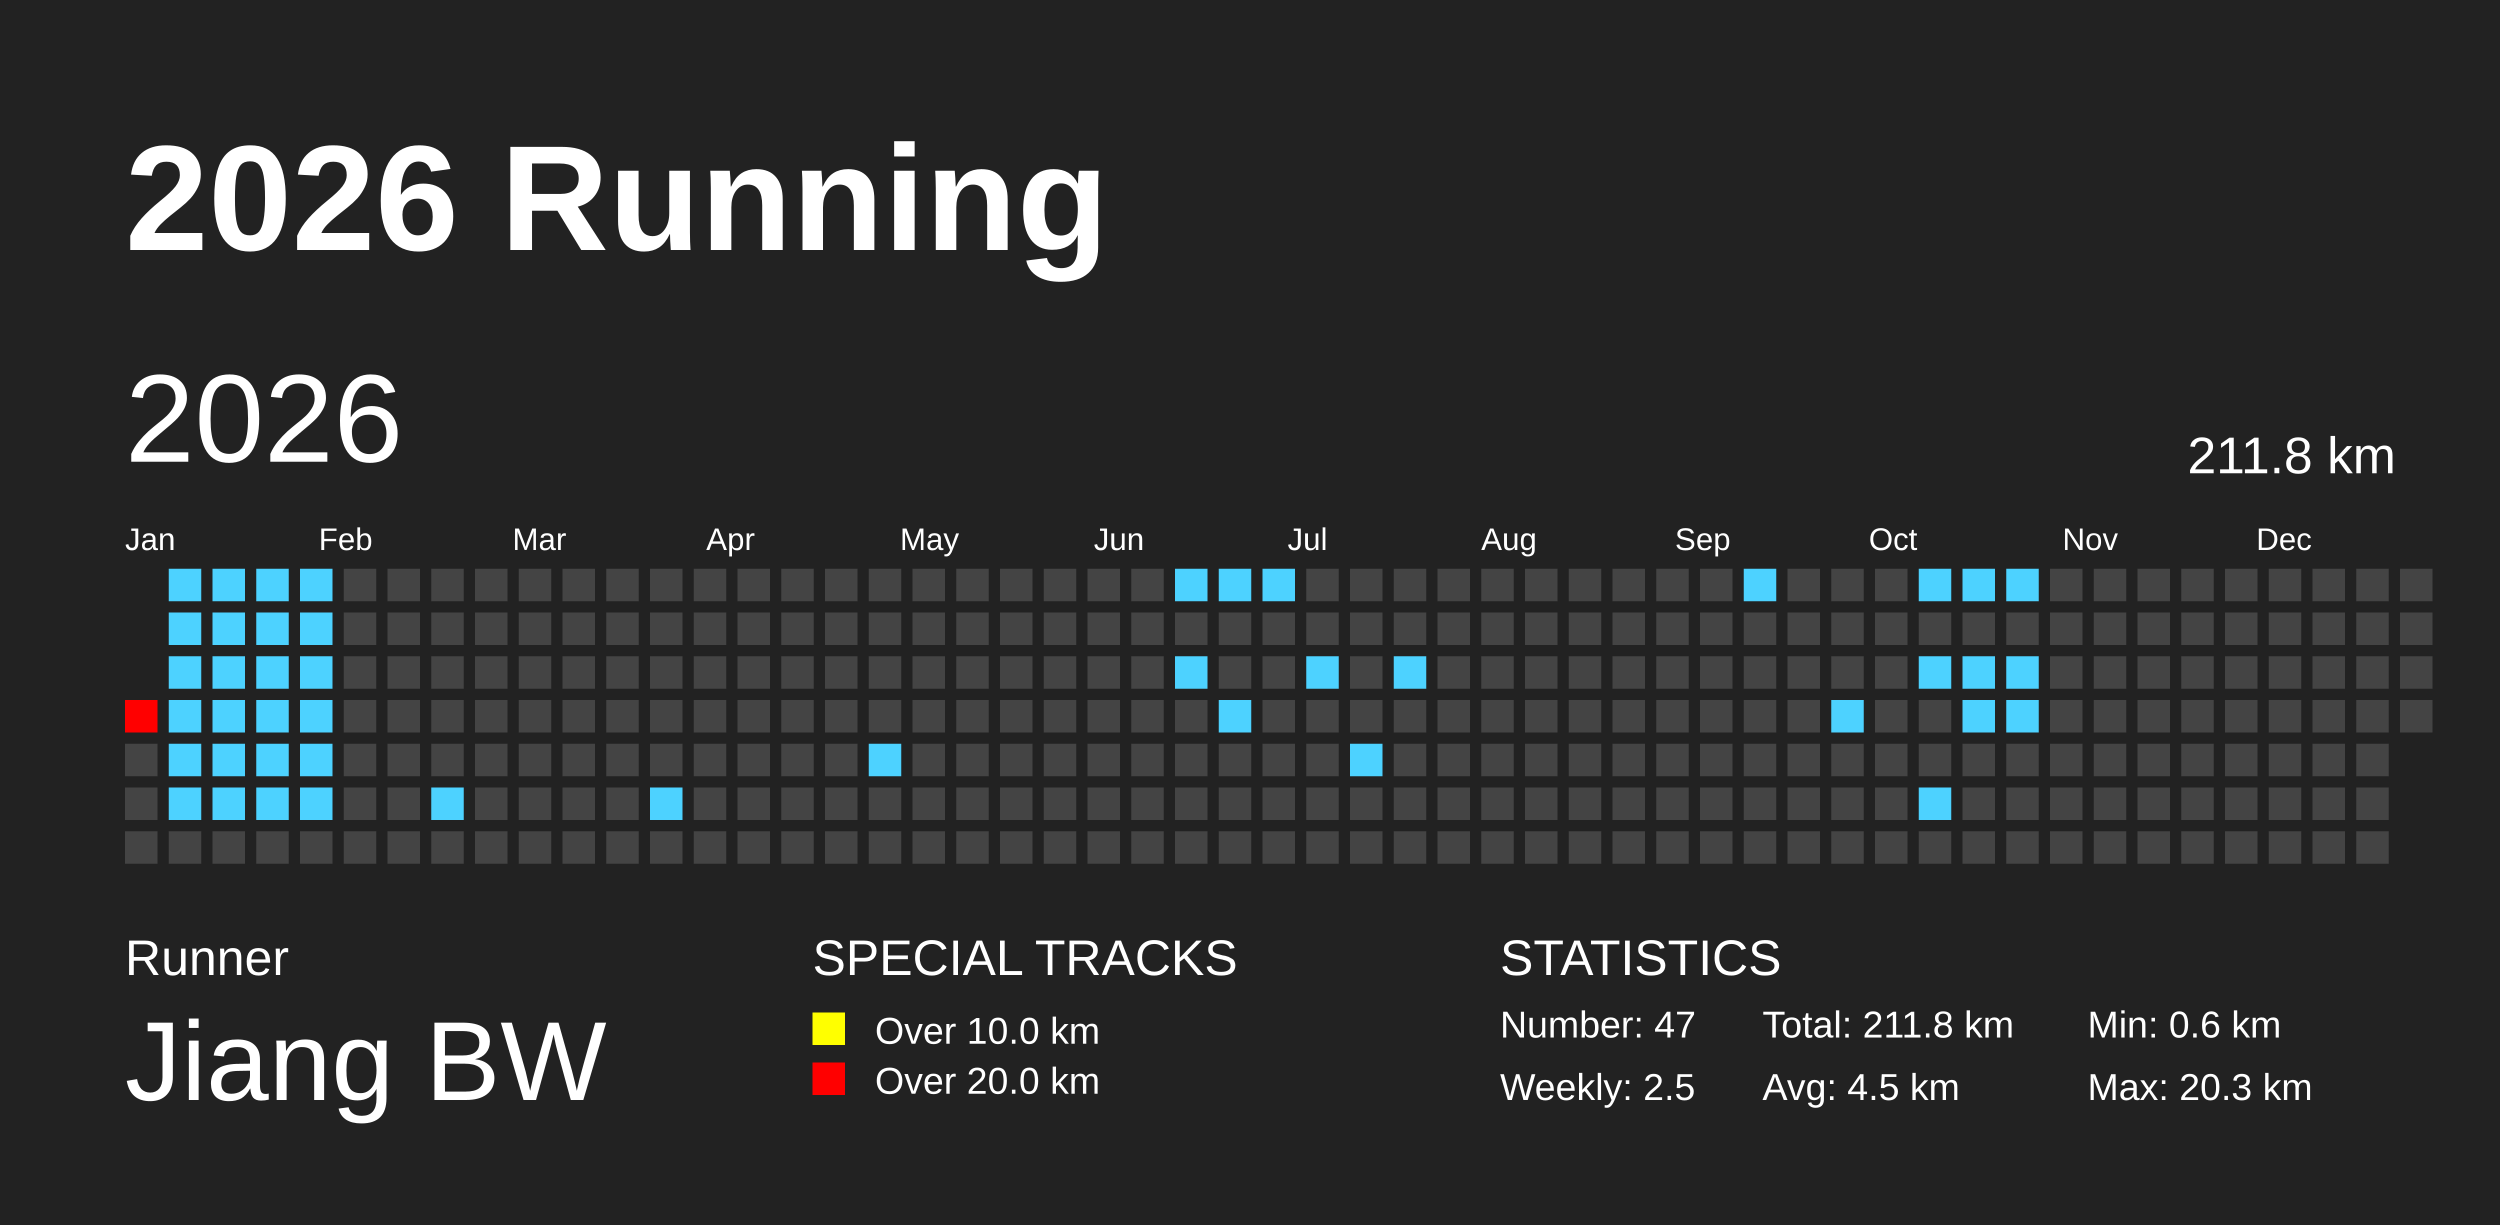
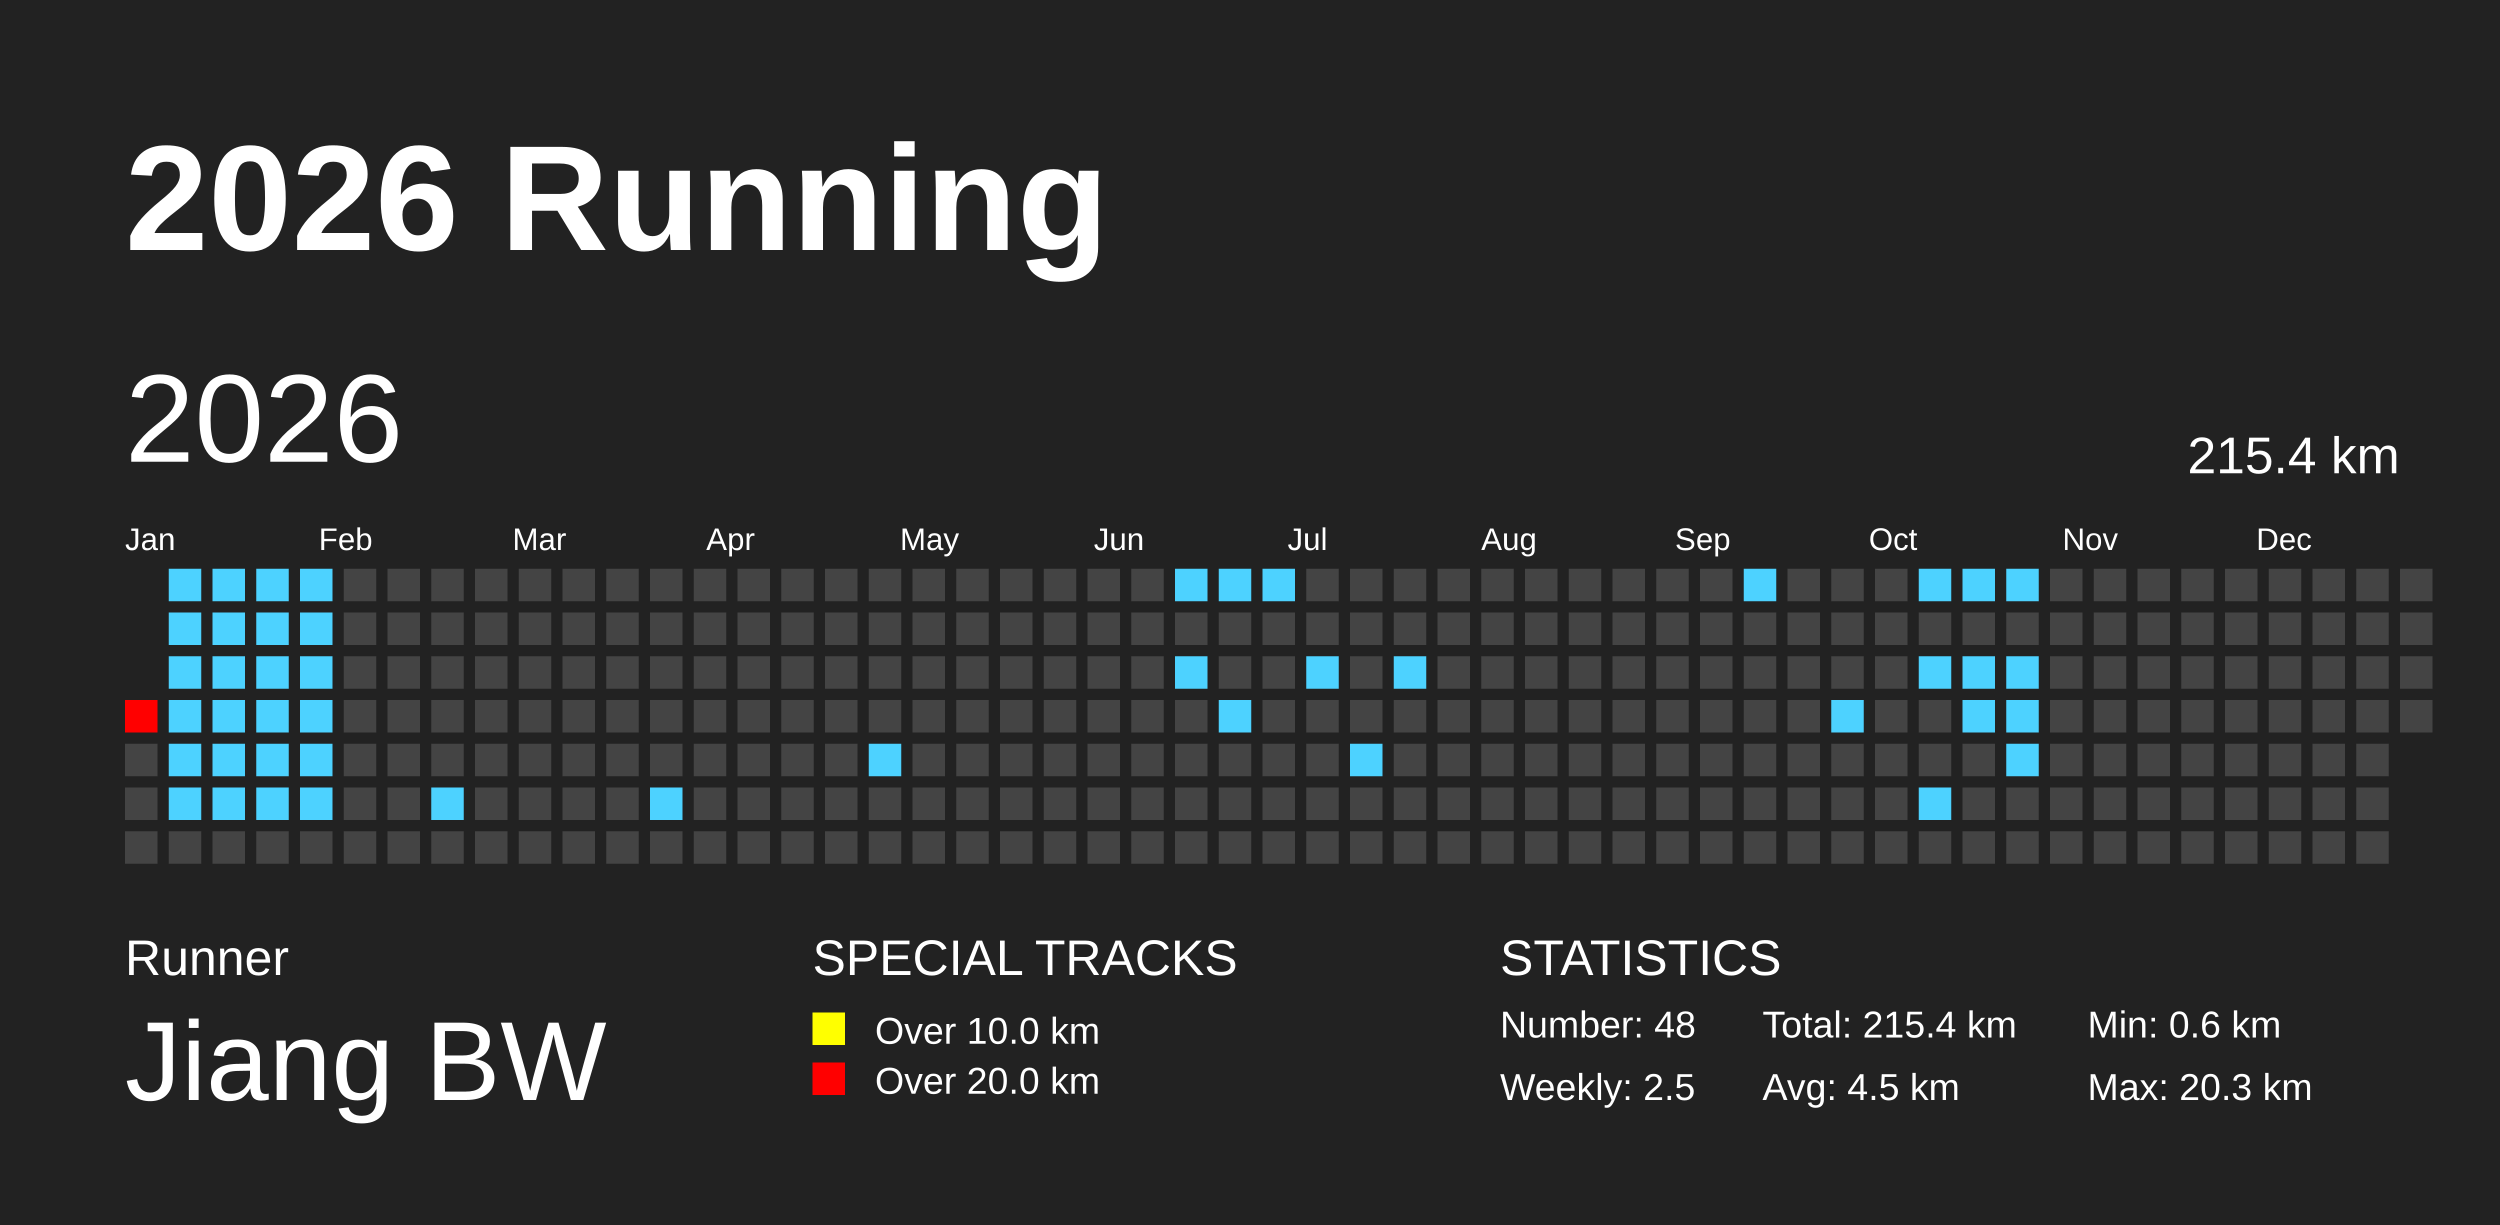
<svg xmlns="http://www.w3.org/2000/svg" baseProfile="full" height="98mm" version="1.1" viewBox="0,0,200,98" width="200mm">
  <defs />
  <rect fill="#222222" height="98" width="200" x="0" y="0" />
  <text fill="#FFFFFF" style="font-size:12px; font-family:Arial; font-weight:bold;" x="10" y="20">2026 Running</text>
  <text fill="#FFFFFF" style="font-size:4px; font-family:Arial" x="10" y="78">Runner</text>
  <text fill="#FFFFFF" style="font-size:9px; font-family:Arial" x="10" y="88">Jiang BW</text>
  <text fill="#FFFFFF" style="font-size:4px; font-family:Arial" x="65" y="78">SPECIAL TRACKS</text>
  <rect fill="yellow" height="2.6" width="2.6" x="65" y="81" />
  <text fill="#FFFFFF" style="font-size:3px; font-family:Arial" x="70" y="83.5">Over 10.0 km</text>
  <rect fill="red" height="2.6" width="2.6" x="65" y="85" />
  <text fill="#FFFFFF" style="font-size:3px; font-family:Arial" x="70" y="87.5">Over 20.0 km</text>
  <text fill="#FFFFFF" style="font-size:4px; font-family:Arial" x="120" y="78">STATISTICS</text>
-   <text fill="#FFFFFF" style="font-size:3px; font-family:Arial" x="120" y="83">Number: 47</text>
+   <text fill="#FFFFFF" style="font-size:3px; font-family:Arial" x="120" y="83">Number: 48</text>
  <text fill="#FFFFFF" style="font-size:3px; font-family:Arial" x="120" y="88">Weekly: 2.5</text>
-   <text fill="#FFFFFF" style="font-size:3px; font-family:Arial" x="141" y="83">Total: 211.8 km</text>
+   <text fill="#FFFFFF" style="font-size:3px; font-family:Arial" x="141" y="83">Total: 215.4 km</text>
  <text fill="#FFFFFF" style="font-size:3px; font-family:Arial" x="141" y="88">Avg: 4.5 km</text>
  <text fill="#FFFFFF" style="font-size:3px; font-family:Arial" x="167" y="83">Min: 0.6 km</text>
  <text fill="#FFFFFF" style="font-size:3px; font-family:Arial" x="167" y="88">Max: 20.3 km</text>
  <text dominant-baseline="hanging" fill="#FFFFFF" style="font-size:10.0px; font-family:Arial;" x="10" y="30">2026</text>
-   <text dominant-baseline="hanging" fill="#FFFFFF" style="font-size:4.125px; font-family:Arial;" x="175" y="35">211.8 km</text>
+   <text dominant-baseline="hanging" fill="#FFFFFF" style="font-size:4.125px; font-family:Arial;" x="175" y="35">215.4 km</text>
  <text fill="#FFFFFF" style="font-size:2.5px; font-family:Arial" x="10.0" y="44">Jan</text>
  <text fill="#FFFFFF" style="font-size:2.5px; font-family:Arial" x="25.5" y="44">Feb</text>
  <text fill="#FFFFFF" style="font-size:2.5px; font-family:Arial" x="41.0" y="44">Mar</text>
  <text fill="#FFFFFF" style="font-size:2.5px; font-family:Arial" x="56.5" y="44">Apr</text>
  <text fill="#FFFFFF" style="font-size:2.5px; font-family:Arial" x="72.0" y="44">May</text>
  <text fill="#FFFFFF" style="font-size:2.5px; font-family:Arial" x="87.5" y="44">Jun</text>
  <text fill="#FFFFFF" style="font-size:2.5px; font-family:Arial" x="103.0" y="44">Jul</text>
  <text fill="#FFFFFF" style="font-size:2.5px; font-family:Arial" x="118.5" y="44">Aug</text>
  <text fill="#FFFFFF" style="font-size:2.5px; font-family:Arial" x="134.0" y="44">Sep</text>
  <text fill="#FFFFFF" style="font-size:2.5px; font-family:Arial" x="149.5" y="44">Oct</text>
  <text fill="#FFFFFF" style="font-size:2.5px; font-family:Arial" x="165.0" y="44">Nov</text>
  <text fill="#FFFFFF" style="font-size:2.5px; font-family:Arial" x="180.5" y="44">Dec</text>
  <rect fill="red" height="2.6" width="2.6" x="10.0" y="56.0" />
  <rect fill="#444444" height="2.6" width="2.6" x="10.0" y="59.5" />
  <rect fill="#444444" height="2.6" width="2.6" x="10.0" y="63.0" />
  <rect fill="#444444" height="2.6" width="2.6" x="10.0" y="66.5" />
  <rect fill="#4dd2ff" height="2.6" width="2.6" x="13.5" y="45.5" />
  <rect fill="#4dd2ff" height="2.6" width="2.6" x="13.5" y="49.0" />
  <rect fill="#4dd2ff" height="2.6" width="2.6" x="13.5" y="52.5" />
  <rect fill="#4dd2ff" height="2.6" width="2.6" x="13.5" y="56.0" />
  <rect fill="#4dd2ff" height="2.6" width="2.6" x="13.5" y="59.5" />
  <rect fill="#4dd2ff" height="2.6" width="2.6" x="13.5" y="63.0" />
  <rect fill="#444444" height="2.6" width="2.6" x="13.5" y="66.5" />
  <rect fill="#4dd2ff" height="2.6" width="2.6" x="17.0" y="45.5" />
  <rect fill="#4dd2ff" height="2.6" width="2.6" x="17.0" y="49.0" />
  <rect fill="#4dd2ff" height="2.6" width="2.6" x="17.0" y="52.5" />
  <rect fill="#4dd2ff" height="2.6" width="2.6" x="17.0" y="56.0" />
  <rect fill="#4dd2ff" height="2.6" width="2.6" x="17.0" y="59.5" />
  <rect fill="#4dd2ff" height="2.6" width="2.6" x="17.0" y="63.0" />
  <rect fill="#444444" height="2.6" width="2.6" x="17.0" y="66.5" />
  <rect fill="#4dd2ff" height="2.6" width="2.6" x="20.5" y="45.5" />
  <rect fill="#4dd2ff" height="2.6" width="2.6" x="20.5" y="49.0" />
  <rect fill="#4dd2ff" height="2.6" width="2.6" x="20.5" y="52.5" />
  <rect fill="#4dd2ff" height="2.6" width="2.6" x="20.5" y="56.0" />
  <rect fill="#4dd2ff" height="2.6" width="2.6" x="20.5" y="59.5" />
  <rect fill="#4dd2ff" height="2.6" width="2.6" x="20.5" y="63.0" />
  <rect fill="#444444" height="2.6" width="2.6" x="20.5" y="66.5" />
  <rect fill="#4dd2ff" height="2.6" width="2.6" x="24.0" y="45.5" />
  <rect fill="#4dd2ff" height="2.6" width="2.6" x="24.0" y="49.0" />
  <rect fill="#4dd2ff" height="2.6" width="2.6" x="24.0" y="52.5" />
  <rect fill="#4dd2ff" height="2.6" width="2.6" x="24.0" y="56.0" />
  <rect fill="#4dd2ff" height="2.6" width="2.6" x="24.0" y="59.5" />
  <rect fill="#4dd2ff" height="2.6" width="2.6" x="24.0" y="63.0" />
  <rect fill="#444444" height="2.6" width="2.6" x="24.0" y="66.5" />
  <rect fill="#444444" height="2.6" width="2.6" x="27.5" y="45.5" />
  <rect fill="#444444" height="2.6" width="2.6" x="27.5" y="49.0" />
  <rect fill="#444444" height="2.6" width="2.6" x="27.5" y="52.5" />
  <rect fill="#444444" height="2.6" width="2.6" x="27.5" y="56.0" />
  <rect fill="#444444" height="2.6" width="2.6" x="27.5" y="59.5" />
  <rect fill="#444444" height="2.6" width="2.6" x="27.5" y="63.0" />
  <rect fill="#444444" height="2.6" width="2.6" x="27.5" y="66.5" />
  <rect fill="#444444" height="2.6" width="2.6" x="31.0" y="45.5" />
  <rect fill="#444444" height="2.6" width="2.6" x="31.0" y="49.0" />
  <rect fill="#444444" height="2.6" width="2.6" x="31.0" y="52.5" />
  <rect fill="#444444" height="2.6" width="2.6" x="31.0" y="56.0" />
  <rect fill="#444444" height="2.6" width="2.6" x="31.0" y="59.5" />
  <rect fill="#444444" height="2.6" width="2.6" x="31.0" y="63.0" />
  <rect fill="#444444" height="2.6" width="2.6" x="31.0" y="66.5" />
  <rect fill="#444444" height="2.6" width="2.6" x="34.5" y="45.5" />
  <rect fill="#444444" height="2.6" width="2.6" x="34.5" y="49.0" />
  <rect fill="#444444" height="2.6" width="2.6" x="34.5" y="52.5" />
  <rect fill="#444444" height="2.6" width="2.6" x="34.5" y="56.0" />
  <rect fill="#444444" height="2.6" width="2.6" x="34.5" y="59.5" />
  <rect fill="#4dd2ff" height="2.6" width="2.6" x="34.5" y="63.0" />
  <rect fill="#444444" height="2.6" width="2.6" x="34.5" y="66.5" />
  <rect fill="#444444" height="2.6" width="2.6" x="38.0" y="45.5" />
  <rect fill="#444444" height="2.6" width="2.6" x="38.0" y="49.0" />
  <rect fill="#444444" height="2.6" width="2.6" x="38.0" y="52.5" />
  <rect fill="#444444" height="2.6" width="2.6" x="38.0" y="56.0" />
  <rect fill="#444444" height="2.6" width="2.6" x="38.0" y="59.5" />
  <rect fill="#444444" height="2.6" width="2.6" x="38.0" y="63.0" />
  <rect fill="#444444" height="2.6" width="2.6" x="38.0" y="66.5" />
  <rect fill="#444444" height="2.6" width="2.6" x="41.5" y="45.5" />
  <rect fill="#444444" height="2.6" width="2.6" x="41.5" y="49.0" />
  <rect fill="#444444" height="2.6" width="2.6" x="41.5" y="52.5" />
  <rect fill="#444444" height="2.6" width="2.6" x="41.5" y="56.0" />
  <rect fill="#444444" height="2.6" width="2.6" x="41.5" y="59.5" />
  <rect fill="#444444" height="2.6" width="2.6" x="41.5" y="63.0" />
  <rect fill="#444444" height="2.6" width="2.6" x="41.5" y="66.5" />
  <rect fill="#444444" height="2.6" width="2.6" x="45.0" y="45.5" />
  <rect fill="#444444" height="2.6" width="2.6" x="45.0" y="49.0" />
  <rect fill="#444444" height="2.6" width="2.6" x="45.0" y="52.5" />
  <rect fill="#444444" height="2.6" width="2.6" x="45.0" y="56.0" />
  <rect fill="#444444" height="2.6" width="2.6" x="45.0" y="59.5" />
  <rect fill="#444444" height="2.6" width="2.6" x="45.0" y="63.0" />
  <rect fill="#444444" height="2.6" width="2.6" x="45.0" y="66.5" />
  <rect fill="#444444" height="2.6" width="2.6" x="48.5" y="45.5" />
  <rect fill="#444444" height="2.6" width="2.6" x="48.5" y="49.0" />
  <rect fill="#444444" height="2.6" width="2.6" x="48.5" y="52.5" />
  <rect fill="#444444" height="2.6" width="2.6" x="48.5" y="56.0" />
  <rect fill="#444444" height="2.6" width="2.6" x="48.5" y="59.5" />
  <rect fill="#444444" height="2.6" width="2.6" x="48.5" y="63.0" />
  <rect fill="#444444" height="2.6" width="2.6" x="48.5" y="66.5" />
  <rect fill="#444444" height="2.6" width="2.6" x="52.0" y="45.5" />
  <rect fill="#444444" height="2.6" width="2.6" x="52.0" y="49.0" />
  <rect fill="#444444" height="2.6" width="2.6" x="52.0" y="52.5" />
  <rect fill="#444444" height="2.6" width="2.6" x="52.0" y="56.0" />
  <rect fill="#444444" height="2.6" width="2.6" x="52.0" y="59.5" />
  <rect fill="#4dd2ff" height="2.6" width="2.6" x="52.0" y="63.0" />
  <rect fill="#444444" height="2.6" width="2.6" x="52.0" y="66.5" />
  <rect fill="#444444" height="2.6" width="2.6" x="55.5" y="45.5" />
  <rect fill="#444444" height="2.6" width="2.6" x="55.5" y="49.0" />
  <rect fill="#444444" height="2.6" width="2.6" x="55.5" y="52.5" />
  <rect fill="#444444" height="2.6" width="2.6" x="55.5" y="56.0" />
  <rect fill="#444444" height="2.6" width="2.6" x="55.5" y="59.5" />
  <rect fill="#444444" height="2.6" width="2.6" x="55.5" y="63.0" />
  <rect fill="#444444" height="2.6" width="2.6" x="55.5" y="66.5" />
  <rect fill="#444444" height="2.6" width="2.6" x="59.0" y="45.5" />
  <rect fill="#444444" height="2.6" width="2.6" x="59.0" y="49.0" />
  <rect fill="#444444" height="2.6" width="2.6" x="59.0" y="52.5" />
  <rect fill="#444444" height="2.6" width="2.6" x="59.0" y="56.0" />
  <rect fill="#444444" height="2.6" width="2.6" x="59.0" y="59.5" />
  <rect fill="#444444" height="2.6" width="2.6" x="59.0" y="63.0" />
  <rect fill="#444444" height="2.6" width="2.6" x="59.0" y="66.5" />
  <rect fill="#444444" height="2.6" width="2.6" x="62.5" y="45.5" />
  <rect fill="#444444" height="2.6" width="2.6" x="62.5" y="49.0" />
  <rect fill="#444444" height="2.6" width="2.6" x="62.5" y="52.5" />
  <rect fill="#444444" height="2.6" width="2.6" x="62.5" y="56.0" />
  <rect fill="#444444" height="2.6" width="2.6" x="62.5" y="59.5" />
  <rect fill="#444444" height="2.6" width="2.6" x="62.5" y="63.0" />
  <rect fill="#444444" height="2.6" width="2.6" x="62.5" y="66.5" />
  <rect fill="#444444" height="2.6" width="2.6" x="66.0" y="45.5" />
  <rect fill="#444444" height="2.6" width="2.6" x="66.0" y="49.0" />
  <rect fill="#444444" height="2.6" width="2.6" x="66.0" y="52.5" />
  <rect fill="#444444" height="2.6" width="2.6" x="66.0" y="56.0" />
  <rect fill="#444444" height="2.6" width="2.6" x="66.0" y="59.5" />
  <rect fill="#444444" height="2.6" width="2.6" x="66.0" y="63.0" />
  <rect fill="#444444" height="2.6" width="2.6" x="66.0" y="66.5" />
  <rect fill="#444444" height="2.6" width="2.6" x="69.5" y="45.5" />
  <rect fill="#444444" height="2.6" width="2.6" x="69.5" y="49.0" />
  <rect fill="#444444" height="2.6" width="2.6" x="69.5" y="52.5" />
  <rect fill="#444444" height="2.6" width="2.6" x="69.5" y="56.0" />
  <rect fill="#4dd2ff" height="2.6" width="2.6" x="69.5" y="59.5" />
  <rect fill="#444444" height="2.6" width="2.6" x="69.5" y="63.0" />
  <rect fill="#444444" height="2.6" width="2.6" x="69.5" y="66.5" />
  <rect fill="#444444" height="2.6" width="2.6" x="73.0" y="45.5" />
  <rect fill="#444444" height="2.6" width="2.6" x="73.0" y="49.0" />
  <rect fill="#444444" height="2.6" width="2.6" x="73.0" y="52.5" />
  <rect fill="#444444" height="2.6" width="2.6" x="73.0" y="56.0" />
  <rect fill="#444444" height="2.6" width="2.6" x="73.0" y="59.5" />
  <rect fill="#444444" height="2.6" width="2.6" x="73.0" y="63.0" />
  <rect fill="#444444" height="2.6" width="2.6" x="73.0" y="66.5" />
  <rect fill="#444444" height="2.6" width="2.6" x="76.5" y="45.5" />
  <rect fill="#444444" height="2.6" width="2.6" x="76.5" y="49.0" />
  <rect fill="#444444" height="2.6" width="2.6" x="76.5" y="52.5" />
  <rect fill="#444444" height="2.6" width="2.6" x="76.5" y="56.0" />
  <rect fill="#444444" height="2.6" width="2.6" x="76.5" y="59.5" />
  <rect fill="#444444" height="2.6" width="2.6" x="76.5" y="63.0" />
  <rect fill="#444444" height="2.6" width="2.6" x="76.5" y="66.5" />
  <rect fill="#444444" height="2.6" width="2.6" x="80.0" y="45.5" />
  <rect fill="#444444" height="2.6" width="2.6" x="80.0" y="49.0" />
  <rect fill="#444444" height="2.6" width="2.6" x="80.0" y="52.5" />
  <rect fill="#444444" height="2.6" width="2.6" x="80.0" y="56.0" />
  <rect fill="#444444" height="2.6" width="2.6" x="80.0" y="59.5" />
  <rect fill="#444444" height="2.6" width="2.6" x="80.0" y="63.0" />
  <rect fill="#444444" height="2.6" width="2.6" x="80.0" y="66.5" />
  <rect fill="#444444" height="2.6" width="2.6" x="83.5" y="45.5" />
  <rect fill="#444444" height="2.6" width="2.6" x="83.5" y="49.0" />
  <rect fill="#444444" height="2.6" width="2.6" x="83.5" y="52.5" />
  <rect fill="#444444" height="2.6" width="2.6" x="83.5" y="56.0" />
  <rect fill="#444444" height="2.6" width="2.6" x="83.5" y="59.5" />
  <rect fill="#444444" height="2.6" width="2.6" x="83.5" y="63.0" />
  <rect fill="#444444" height="2.6" width="2.6" x="83.5" y="66.5" />
  <rect fill="#444444" height="2.6" width="2.6" x="87.0" y="45.5" />
  <rect fill="#444444" height="2.6" width="2.6" x="87.0" y="49.0" />
  <rect fill="#444444" height="2.6" width="2.6" x="87.0" y="52.5" />
  <rect fill="#444444" height="2.6" width="2.6" x="87.0" y="56.0" />
  <rect fill="#444444" height="2.6" width="2.6" x="87.0" y="59.5" />
  <rect fill="#444444" height="2.6" width="2.6" x="87.0" y="63.0" />
  <rect fill="#444444" height="2.6" width="2.6" x="87.0" y="66.5" />
  <rect fill="#444444" height="2.6" width="2.6" x="90.5" y="45.5" />
  <rect fill="#444444" height="2.6" width="2.6" x="90.5" y="49.0" />
  <rect fill="#444444" height="2.6" width="2.6" x="90.5" y="52.5" />
  <rect fill="#444444" height="2.6" width="2.6" x="90.5" y="56.0" />
  <rect fill="#444444" height="2.6" width="2.6" x="90.5" y="59.5" />
  <rect fill="#444444" height="2.6" width="2.6" x="90.5" y="63.0" />
  <rect fill="#444444" height="2.6" width="2.6" x="90.5" y="66.5" />
  <rect fill="#4dd2ff" height="2.6" width="2.6" x="94.0" y="45.5" />
  <rect fill="#444444" height="2.6" width="2.6" x="94.0" y="49.0" />
  <rect fill="#4dd2ff" height="2.6" width="2.6" x="94.0" y="52.5" />
  <rect fill="#444444" height="2.6" width="2.6" x="94.0" y="56.0" />
  <rect fill="#444444" height="2.6" width="2.6" x="94.0" y="59.5" />
  <rect fill="#444444" height="2.6" width="2.6" x="94.0" y="63.0" />
  <rect fill="#444444" height="2.6" width="2.6" x="94.0" y="66.5" />
  <rect fill="#4dd2ff" height="2.6" width="2.6" x="97.5" y="45.5" />
  <rect fill="#444444" height="2.6" width="2.6" x="97.5" y="49.0" />
  <rect fill="#444444" height="2.6" width="2.6" x="97.5" y="52.5" />
  <rect fill="#4dd2ff" height="2.6" width="2.6" x="97.5" y="56.0" />
  <rect fill="#444444" height="2.6" width="2.6" x="97.5" y="59.5" />
  <rect fill="#444444" height="2.6" width="2.6" x="97.5" y="63.0" />
  <rect fill="#444444" height="2.6" width="2.6" x="97.5" y="66.5" />
  <rect fill="#4dd2ff" height="2.6" width="2.6" x="101.0" y="45.5" />
  <rect fill="#444444" height="2.6" width="2.6" x="101.0" y="49.0" />
  <rect fill="#444444" height="2.6" width="2.6" x="101.0" y="52.5" />
  <rect fill="#444444" height="2.6" width="2.6" x="101.0" y="56.0" />
  <rect fill="#444444" height="2.6" width="2.6" x="101.0" y="59.5" />
  <rect fill="#444444" height="2.6" width="2.6" x="101.0" y="63.0" />
  <rect fill="#444444" height="2.6" width="2.6" x="101.0" y="66.5" />
  <rect fill="#444444" height="2.6" width="2.6" x="104.5" y="45.5" />
  <rect fill="#444444" height="2.6" width="2.6" x="104.5" y="49.0" />
  <rect fill="#4dd2ff" height="2.6" width="2.6" x="104.5" y="52.5" />
  <rect fill="#444444" height="2.6" width="2.6" x="104.5" y="56.0" />
  <rect fill="#444444" height="2.6" width="2.6" x="104.5" y="59.5" />
  <rect fill="#444444" height="2.6" width="2.6" x="104.5" y="63.0" />
  <rect fill="#444444" height="2.6" width="2.6" x="104.5" y="66.5" />
  <rect fill="#444444" height="2.6" width="2.6" x="108.0" y="45.5" />
  <rect fill="#444444" height="2.6" width="2.6" x="108.0" y="49.0" />
  <rect fill="#444444" height="2.6" width="2.6" x="108.0" y="52.5" />
  <rect fill="#444444" height="2.6" width="2.6" x="108.0" y="56.0" />
  <rect fill="#4dd2ff" height="2.6" width="2.6" x="108.0" y="59.5" />
  <rect fill="#444444" height="2.6" width="2.6" x="108.0" y="63.0" />
  <rect fill="#444444" height="2.6" width="2.6" x="108.0" y="66.5" />
  <rect fill="#444444" height="2.6" width="2.6" x="111.5" y="45.5" />
  <rect fill="#444444" height="2.6" width="2.6" x="111.5" y="49.0" />
  <rect fill="#4dd2ff" height="2.6" width="2.6" x="111.5" y="52.5" />
  <rect fill="#444444" height="2.6" width="2.6" x="111.5" y="56.0" />
  <rect fill="#444444" height="2.6" width="2.6" x="111.5" y="59.5" />
  <rect fill="#444444" height="2.6" width="2.6" x="111.5" y="63.0" />
  <rect fill="#444444" height="2.6" width="2.6" x="111.5" y="66.5" />
  <rect fill="#444444" height="2.6" width="2.6" x="115.0" y="45.5" />
  <rect fill="#444444" height="2.6" width="2.6" x="115.0" y="49.0" />
  <rect fill="#444444" height="2.6" width="2.6" x="115.0" y="52.5" />
  <rect fill="#444444" height="2.6" width="2.6" x="115.0" y="56.0" />
  <rect fill="#444444" height="2.6" width="2.6" x="115.0" y="59.5" />
  <rect fill="#444444" height="2.6" width="2.6" x="115.0" y="63.0" />
  <rect fill="#444444" height="2.6" width="2.6" x="115.0" y="66.5" />
  <rect fill="#444444" height="2.6" width="2.6" x="118.5" y="45.5" />
  <rect fill="#444444" height="2.6" width="2.6" x="118.5" y="49.0" />
  <rect fill="#444444" height="2.6" width="2.6" x="118.5" y="52.5" />
  <rect fill="#444444" height="2.6" width="2.6" x="118.5" y="56.0" />
  <rect fill="#444444" height="2.6" width="2.6" x="118.5" y="59.5" />
  <rect fill="#444444" height="2.6" width="2.6" x="118.5" y="63.0" />
  <rect fill="#444444" height="2.6" width="2.6" x="118.5" y="66.5" />
  <rect fill="#444444" height="2.6" width="2.6" x="122.0" y="45.5" />
  <rect fill="#444444" height="2.6" width="2.6" x="122.0" y="49.0" />
  <rect fill="#444444" height="2.6" width="2.6" x="122.0" y="52.5" />
  <rect fill="#444444" height="2.6" width="2.6" x="122.0" y="56.0" />
  <rect fill="#444444" height="2.6" width="2.6" x="122.0" y="59.5" />
  <rect fill="#444444" height="2.6" width="2.6" x="122.0" y="63.0" />
  <rect fill="#444444" height="2.6" width="2.6" x="122.0" y="66.5" />
  <rect fill="#444444" height="2.6" width="2.6" x="125.5" y="45.5" />
  <rect fill="#444444" height="2.6" width="2.6" x="125.5" y="49.0" />
  <rect fill="#444444" height="2.6" width="2.6" x="125.5" y="52.5" />
  <rect fill="#444444" height="2.6" width="2.6" x="125.5" y="56.0" />
  <rect fill="#444444" height="2.6" width="2.6" x="125.5" y="59.5" />
  <rect fill="#444444" height="2.6" width="2.6" x="125.5" y="63.0" />
  <rect fill="#444444" height="2.6" width="2.6" x="125.5" y="66.5" />
  <rect fill="#444444" height="2.6" width="2.6" x="129.0" y="45.5" />
  <rect fill="#444444" height="2.6" width="2.6" x="129.0" y="49.0" />
  <rect fill="#444444" height="2.6" width="2.6" x="129.0" y="52.5" />
  <rect fill="#444444" height="2.6" width="2.6" x="129.0" y="56.0" />
  <rect fill="#444444" height="2.6" width="2.6" x="129.0" y="59.5" />
  <rect fill="#444444" height="2.6" width="2.6" x="129.0" y="63.0" />
  <rect fill="#444444" height="2.6" width="2.6" x="129.0" y="66.5" />
  <rect fill="#444444" height="2.6" width="2.6" x="132.5" y="45.5" />
  <rect fill="#444444" height="2.6" width="2.6" x="132.5" y="49.0" />
  <rect fill="#444444" height="2.6" width="2.6" x="132.5" y="52.5" />
  <rect fill="#444444" height="2.6" width="2.6" x="132.5" y="56.0" />
  <rect fill="#444444" height="2.6" width="2.6" x="132.5" y="59.5" />
  <rect fill="#444444" height="2.6" width="2.6" x="132.5" y="63.0" />
  <rect fill="#444444" height="2.6" width="2.6" x="132.5" y="66.5" />
  <rect fill="#444444" height="2.6" width="2.6" x="136.0" y="45.5" />
  <rect fill="#444444" height="2.6" width="2.6" x="136.0" y="49.0" />
  <rect fill="#444444" height="2.6" width="2.6" x="136.0" y="52.5" />
  <rect fill="#444444" height="2.6" width="2.6" x="136.0" y="56.0" />
  <rect fill="#444444" height="2.6" width="2.6" x="136.0" y="59.5" />
  <rect fill="#444444" height="2.6" width="2.6" x="136.0" y="63.0" />
  <rect fill="#444444" height="2.6" width="2.6" x="136.0" y="66.5" />
  <rect fill="#4dd2ff" height="2.6" width="2.6" x="139.5" y="45.5" />
  <rect fill="#444444" height="2.6" width="2.6" x="139.5" y="49.0" />
  <rect fill="#444444" height="2.6" width="2.6" x="139.5" y="52.5" />
  <rect fill="#444444" height="2.6" width="2.6" x="139.5" y="56.0" />
  <rect fill="#444444" height="2.6" width="2.6" x="139.5" y="59.5" />
  <rect fill="#444444" height="2.6" width="2.6" x="139.5" y="63.0" />
  <rect fill="#444444" height="2.6" width="2.6" x="139.5" y="66.5" />
  <rect fill="#444444" height="2.6" width="2.6" x="143.0" y="45.5" />
  <rect fill="#444444" height="2.6" width="2.6" x="143.0" y="49.0" />
  <rect fill="#444444" height="2.6" width="2.6" x="143.0" y="52.5" />
  <rect fill="#444444" height="2.6" width="2.6" x="143.0" y="56.0" />
  <rect fill="#444444" height="2.6" width="2.6" x="143.0" y="59.5" />
  <rect fill="#444444" height="2.6" width="2.6" x="143.0" y="63.0" />
  <rect fill="#444444" height="2.6" width="2.6" x="143.0" y="66.5" />
  <rect fill="#444444" height="2.6" width="2.6" x="146.5" y="45.5" />
  <rect fill="#444444" height="2.6" width="2.6" x="146.5" y="49.0" />
  <rect fill="#444444" height="2.6" width="2.6" x="146.5" y="52.5" />
  <rect fill="#4dd2ff" height="2.6" width="2.6" x="146.5" y="56.0" />
  <rect fill="#444444" height="2.6" width="2.6" x="146.5" y="59.5" />
  <rect fill="#444444" height="2.6" width="2.6" x="146.5" y="63.0" />
  <rect fill="#444444" height="2.6" width="2.6" x="146.5" y="66.5" />
  <rect fill="#444444" height="2.6" width="2.6" x="150.0" y="45.5" />
  <rect fill="#444444" height="2.6" width="2.6" x="150.0" y="49.0" />
  <rect fill="#444444" height="2.6" width="2.6" x="150.0" y="52.5" />
  <rect fill="#444444" height="2.6" width="2.6" x="150.0" y="56.0" />
  <rect fill="#444444" height="2.6" width="2.6" x="150.0" y="59.5" />
  <rect fill="#444444" height="2.6" width="2.6" x="150.0" y="63.0" />
  <rect fill="#444444" height="2.6" width="2.6" x="150.0" y="66.5" />
  <rect fill="#4dd2ff" height="2.6" width="2.6" x="153.5" y="45.5" />
  <rect fill="#444444" height="2.6" width="2.6" x="153.5" y="49.0" />
  <rect fill="#4dd2ff" height="2.6" width="2.6" x="153.5" y="52.5" />
  <rect fill="#444444" height="2.6" width="2.6" x="153.5" y="56.0" />
  <rect fill="#444444" height="2.6" width="2.6" x="153.5" y="59.5" />
  <rect fill="#4dd2ff" height="2.6" width="2.6" x="153.5" y="63.0" />
  <rect fill="#444444" height="2.6" width="2.6" x="153.5" y="66.5" />
  <rect fill="#4dd2ff" height="2.6" width="2.6" x="157.0" y="45.5" />
  <rect fill="#444444" height="2.6" width="2.6" x="157.0" y="49.0" />
  <rect fill="#4dd2ff" height="2.6" width="2.6" x="157.0" y="52.5" />
  <rect fill="#4dd2ff" height="2.6" width="2.6" x="157.0" y="56.0" />
  <rect fill="#444444" height="2.6" width="2.6" x="157.0" y="59.5" />
  <rect fill="#444444" height="2.6" width="2.6" x="157.0" y="63.0" />
  <rect fill="#444444" height="2.6" width="2.6" x="157.0" y="66.5" />
  <rect fill="#4dd2ff" height="2.6" width="2.6" x="160.5" y="45.5" />
  <rect fill="#444444" height="2.6" width="2.6" x="160.5" y="49.0" />
  <rect fill="#4dd2ff" height="2.6" width="2.6" x="160.5" y="52.5" />
  <rect fill="#4dd2ff" height="2.6" width="2.6" x="160.5" y="56.0" />
-   <rect fill="#444444" height="2.6" width="2.6" x="160.5" y="59.5" />
+   <rect fill="#4dd2ff" height="2.6" width="2.6" x="160.5" y="59.5" />
  <rect fill="#444444" height="2.6" width="2.6" x="160.5" y="63.0" />
  <rect fill="#444444" height="2.6" width="2.6" x="160.5" y="66.5" />
  <rect fill="#444444" height="2.6" width="2.6" x="164.0" y="45.5" />
  <rect fill="#444444" height="2.6" width="2.6" x="164.0" y="49.0" />
  <rect fill="#444444" height="2.6" width="2.6" x="164.0" y="52.5" />
  <rect fill="#444444" height="2.6" width="2.6" x="164.0" y="56.0" />
  <rect fill="#444444" height="2.6" width="2.6" x="164.0" y="59.5" />
  <rect fill="#444444" height="2.6" width="2.6" x="164.0" y="63.0" />
  <rect fill="#444444" height="2.6" width="2.6" x="164.0" y="66.5" />
  <rect fill="#444444" height="2.6" width="2.6" x="167.5" y="45.5" />
  <rect fill="#444444" height="2.6" width="2.6" x="167.5" y="49.0" />
  <rect fill="#444444" height="2.6" width="2.6" x="167.5" y="52.5" />
  <rect fill="#444444" height="2.6" width="2.6" x="167.5" y="56.0" />
  <rect fill="#444444" height="2.6" width="2.6" x="167.5" y="59.5" />
  <rect fill="#444444" height="2.6" width="2.6" x="167.5" y="63.0" />
  <rect fill="#444444" height="2.6" width="2.6" x="167.5" y="66.5" />
  <rect fill="#444444" height="2.6" width="2.6" x="171.0" y="45.5" />
  <rect fill="#444444" height="2.6" width="2.6" x="171.0" y="49.0" />
  <rect fill="#444444" height="2.6" width="2.6" x="171.0" y="52.5" />
  <rect fill="#444444" height="2.6" width="2.6" x="171.0" y="56.0" />
  <rect fill="#444444" height="2.6" width="2.6" x="171.0" y="59.5" />
  <rect fill="#444444" height="2.6" width="2.6" x="171.0" y="63.0" />
  <rect fill="#444444" height="2.6" width="2.6" x="171.0" y="66.5" />
  <rect fill="#444444" height="2.6" width="2.6" x="174.5" y="45.5" />
  <rect fill="#444444" height="2.6" width="2.6" x="174.5" y="49.0" />
  <rect fill="#444444" height="2.6" width="2.6" x="174.5" y="52.5" />
  <rect fill="#444444" height="2.6" width="2.6" x="174.5" y="56.0" />
  <rect fill="#444444" height="2.6" width="2.6" x="174.5" y="59.5" />
  <rect fill="#444444" height="2.6" width="2.6" x="174.5" y="63.0" />
  <rect fill="#444444" height="2.6" width="2.6" x="174.5" y="66.5" />
  <rect fill="#444444" height="2.6" width="2.6" x="178.0" y="45.5" />
  <rect fill="#444444" height="2.6" width="2.6" x="178.0" y="49.0" />
  <rect fill="#444444" height="2.6" width="2.6" x="178.0" y="52.5" />
  <rect fill="#444444" height="2.6" width="2.6" x="178.0" y="56.0" />
  <rect fill="#444444" height="2.6" width="2.6" x="178.0" y="59.5" />
  <rect fill="#444444" height="2.6" width="2.6" x="178.0" y="63.0" />
  <rect fill="#444444" height="2.6" width="2.6" x="178.0" y="66.5" />
  <rect fill="#444444" height="2.6" width="2.6" x="181.5" y="45.5" />
  <rect fill="#444444" height="2.6" width="2.6" x="181.5" y="49.0" />
  <rect fill="#444444" height="2.6" width="2.6" x="181.5" y="52.5" />
  <rect fill="#444444" height="2.6" width="2.6" x="181.5" y="56.0" />
  <rect fill="#444444" height="2.6" width="2.6" x="181.5" y="59.5" />
  <rect fill="#444444" height="2.6" width="2.6" x="181.5" y="63.0" />
  <rect fill="#444444" height="2.6" width="2.6" x="181.5" y="66.5" />
  <rect fill="#444444" height="2.6" width="2.6" x="185.0" y="45.5" />
  <rect fill="#444444" height="2.6" width="2.6" x="185.0" y="49.0" />
  <rect fill="#444444" height="2.6" width="2.6" x="185.0" y="52.5" />
  <rect fill="#444444" height="2.6" width="2.6" x="185.0" y="56.0" />
  <rect fill="#444444" height="2.6" width="2.6" x="185.0" y="59.5" />
  <rect fill="#444444" height="2.6" width="2.6" x="185.0" y="63.0" />
  <rect fill="#444444" height="2.6" width="2.6" x="185.0" y="66.5" />
  <rect fill="#444444" height="2.6" width="2.6" x="188.5" y="45.5" />
  <rect fill="#444444" height="2.6" width="2.6" x="188.5" y="49.0" />
  <rect fill="#444444" height="2.6" width="2.6" x="188.5" y="52.5" />
  <rect fill="#444444" height="2.6" width="2.6" x="188.5" y="56.0" />
  <rect fill="#444444" height="2.6" width="2.6" x="188.5" y="59.5" />
  <rect fill="#444444" height="2.6" width="2.6" x="188.5" y="63.0" />
  <rect fill="#444444" height="2.6" width="2.6" x="188.5" y="66.5" />
  <rect fill="#444444" height="2.6" width="2.6" x="192.0" y="45.5" />
  <rect fill="#444444" height="2.6" width="2.6" x="192.0" y="49.0" />
  <rect fill="#444444" height="2.6" width="2.6" x="192.0" y="52.5" />
  <rect fill="#444444" height="2.6" width="2.6" x="192.0" y="56.0" />
</svg>
